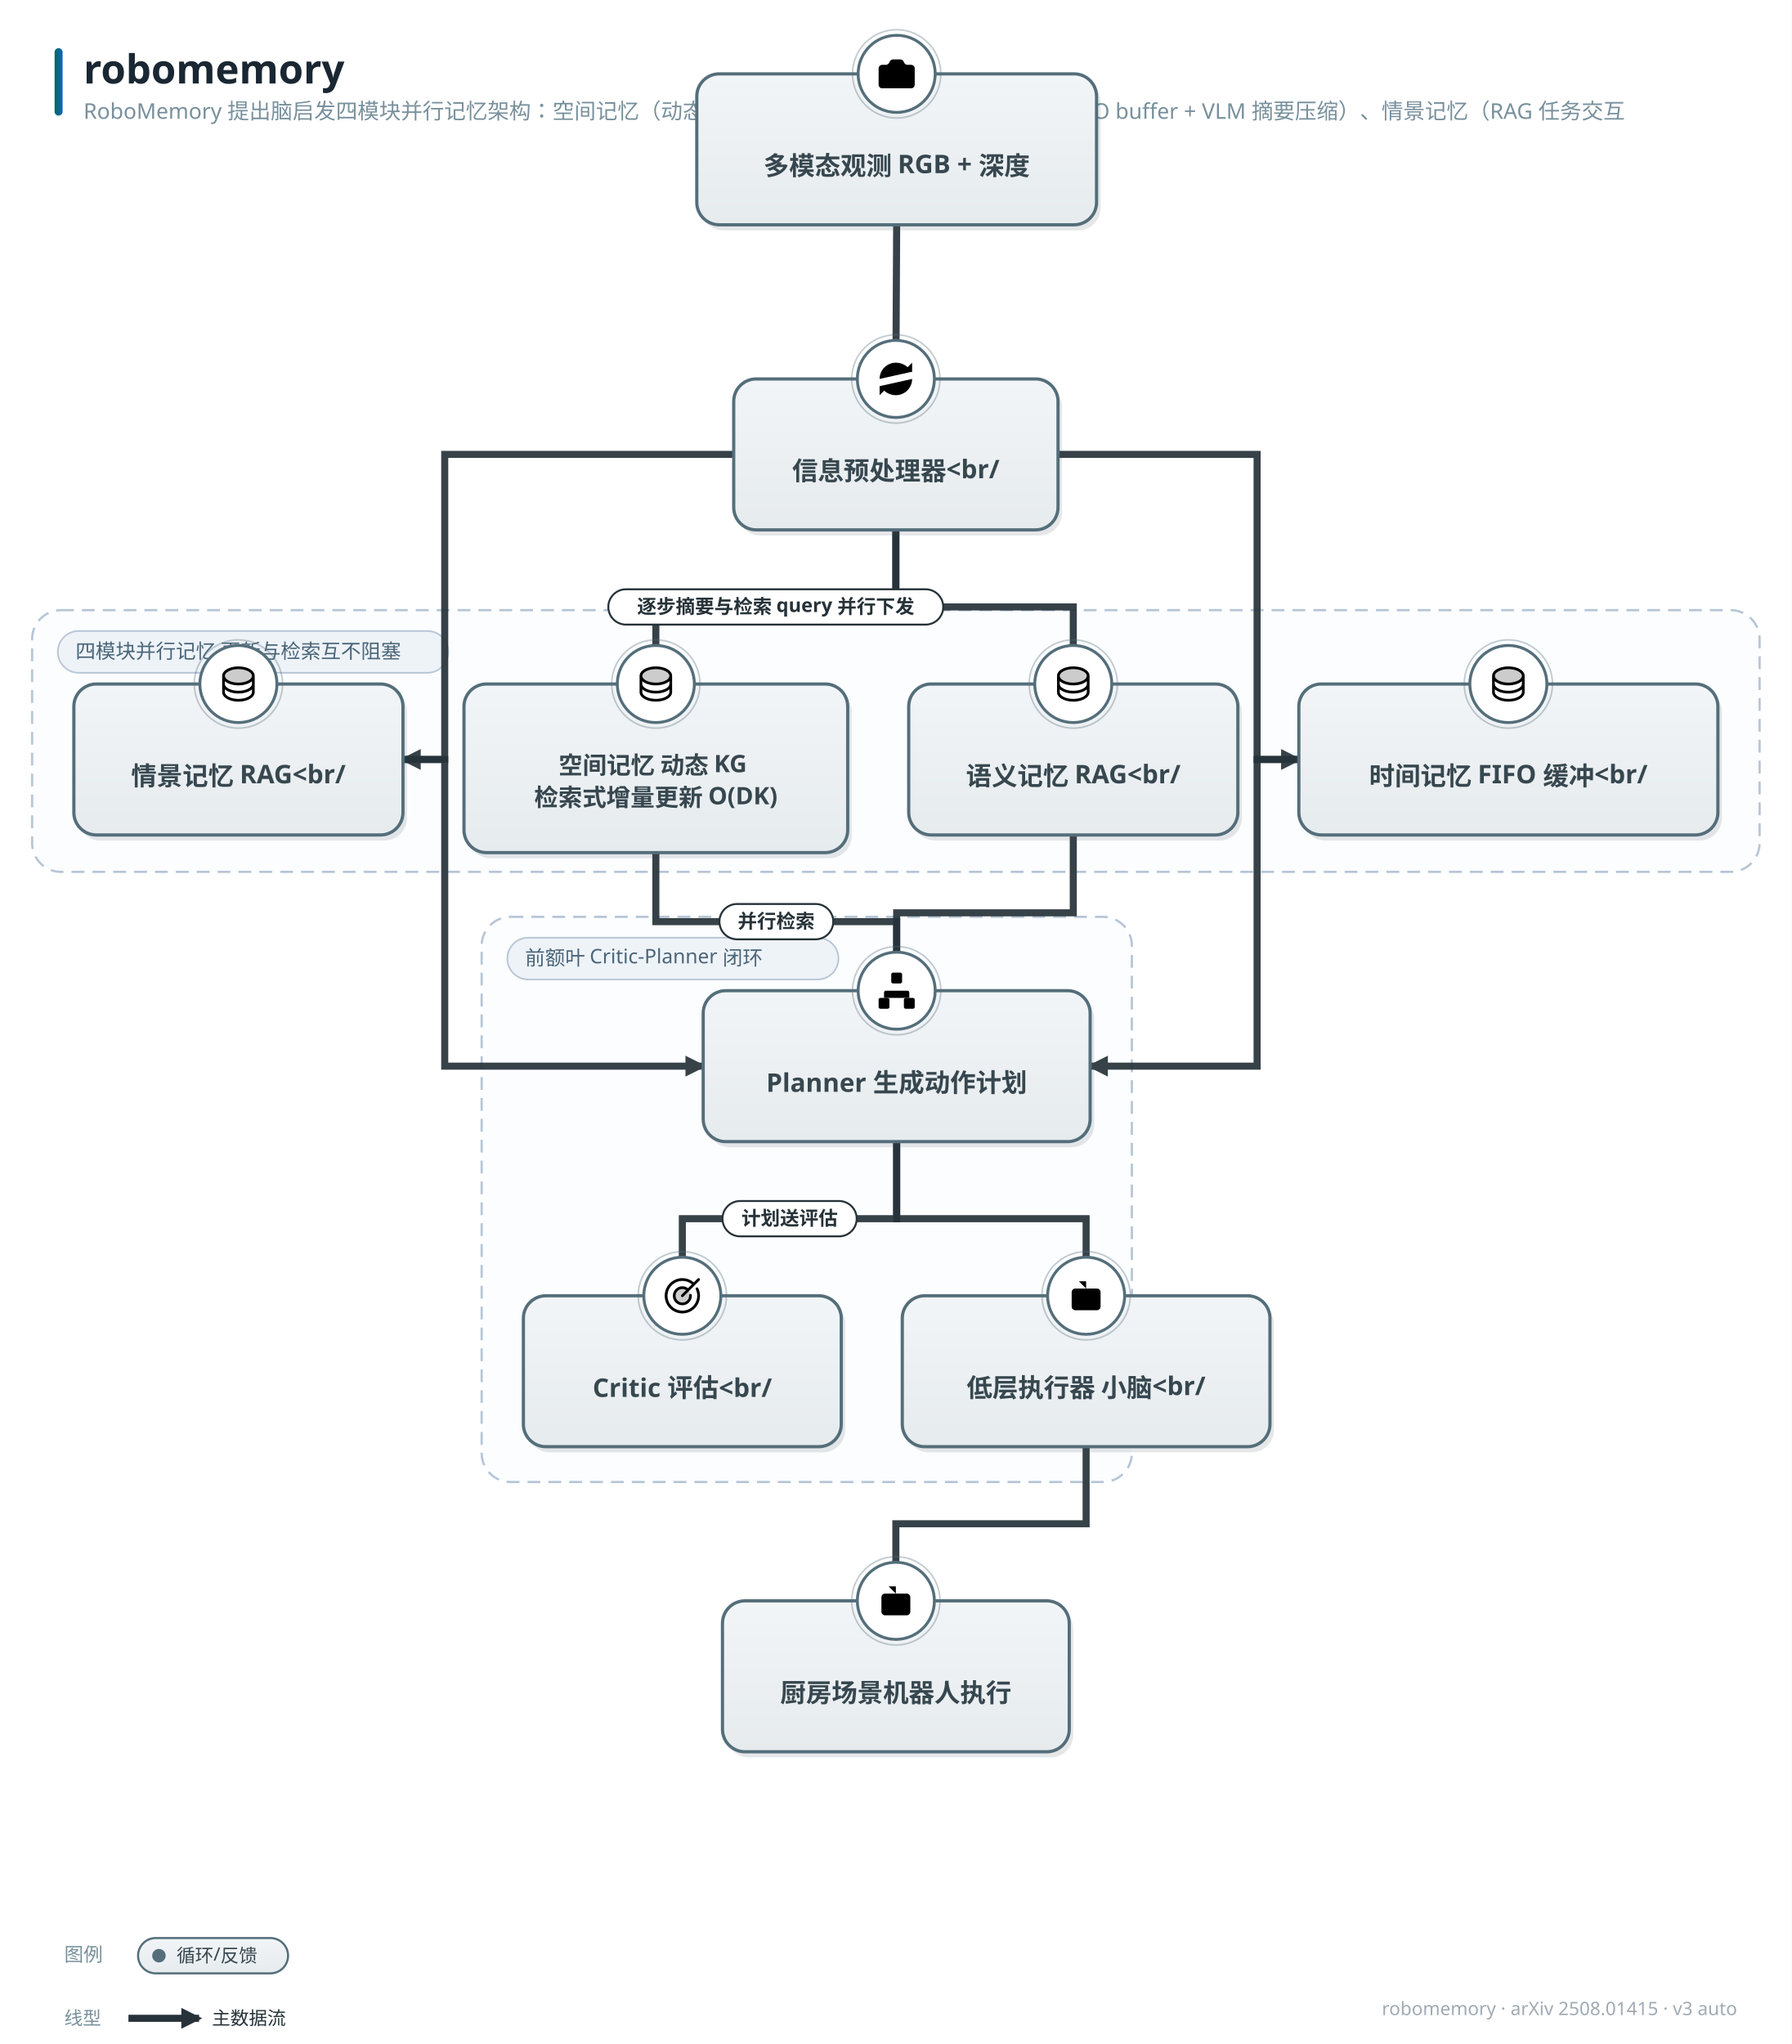
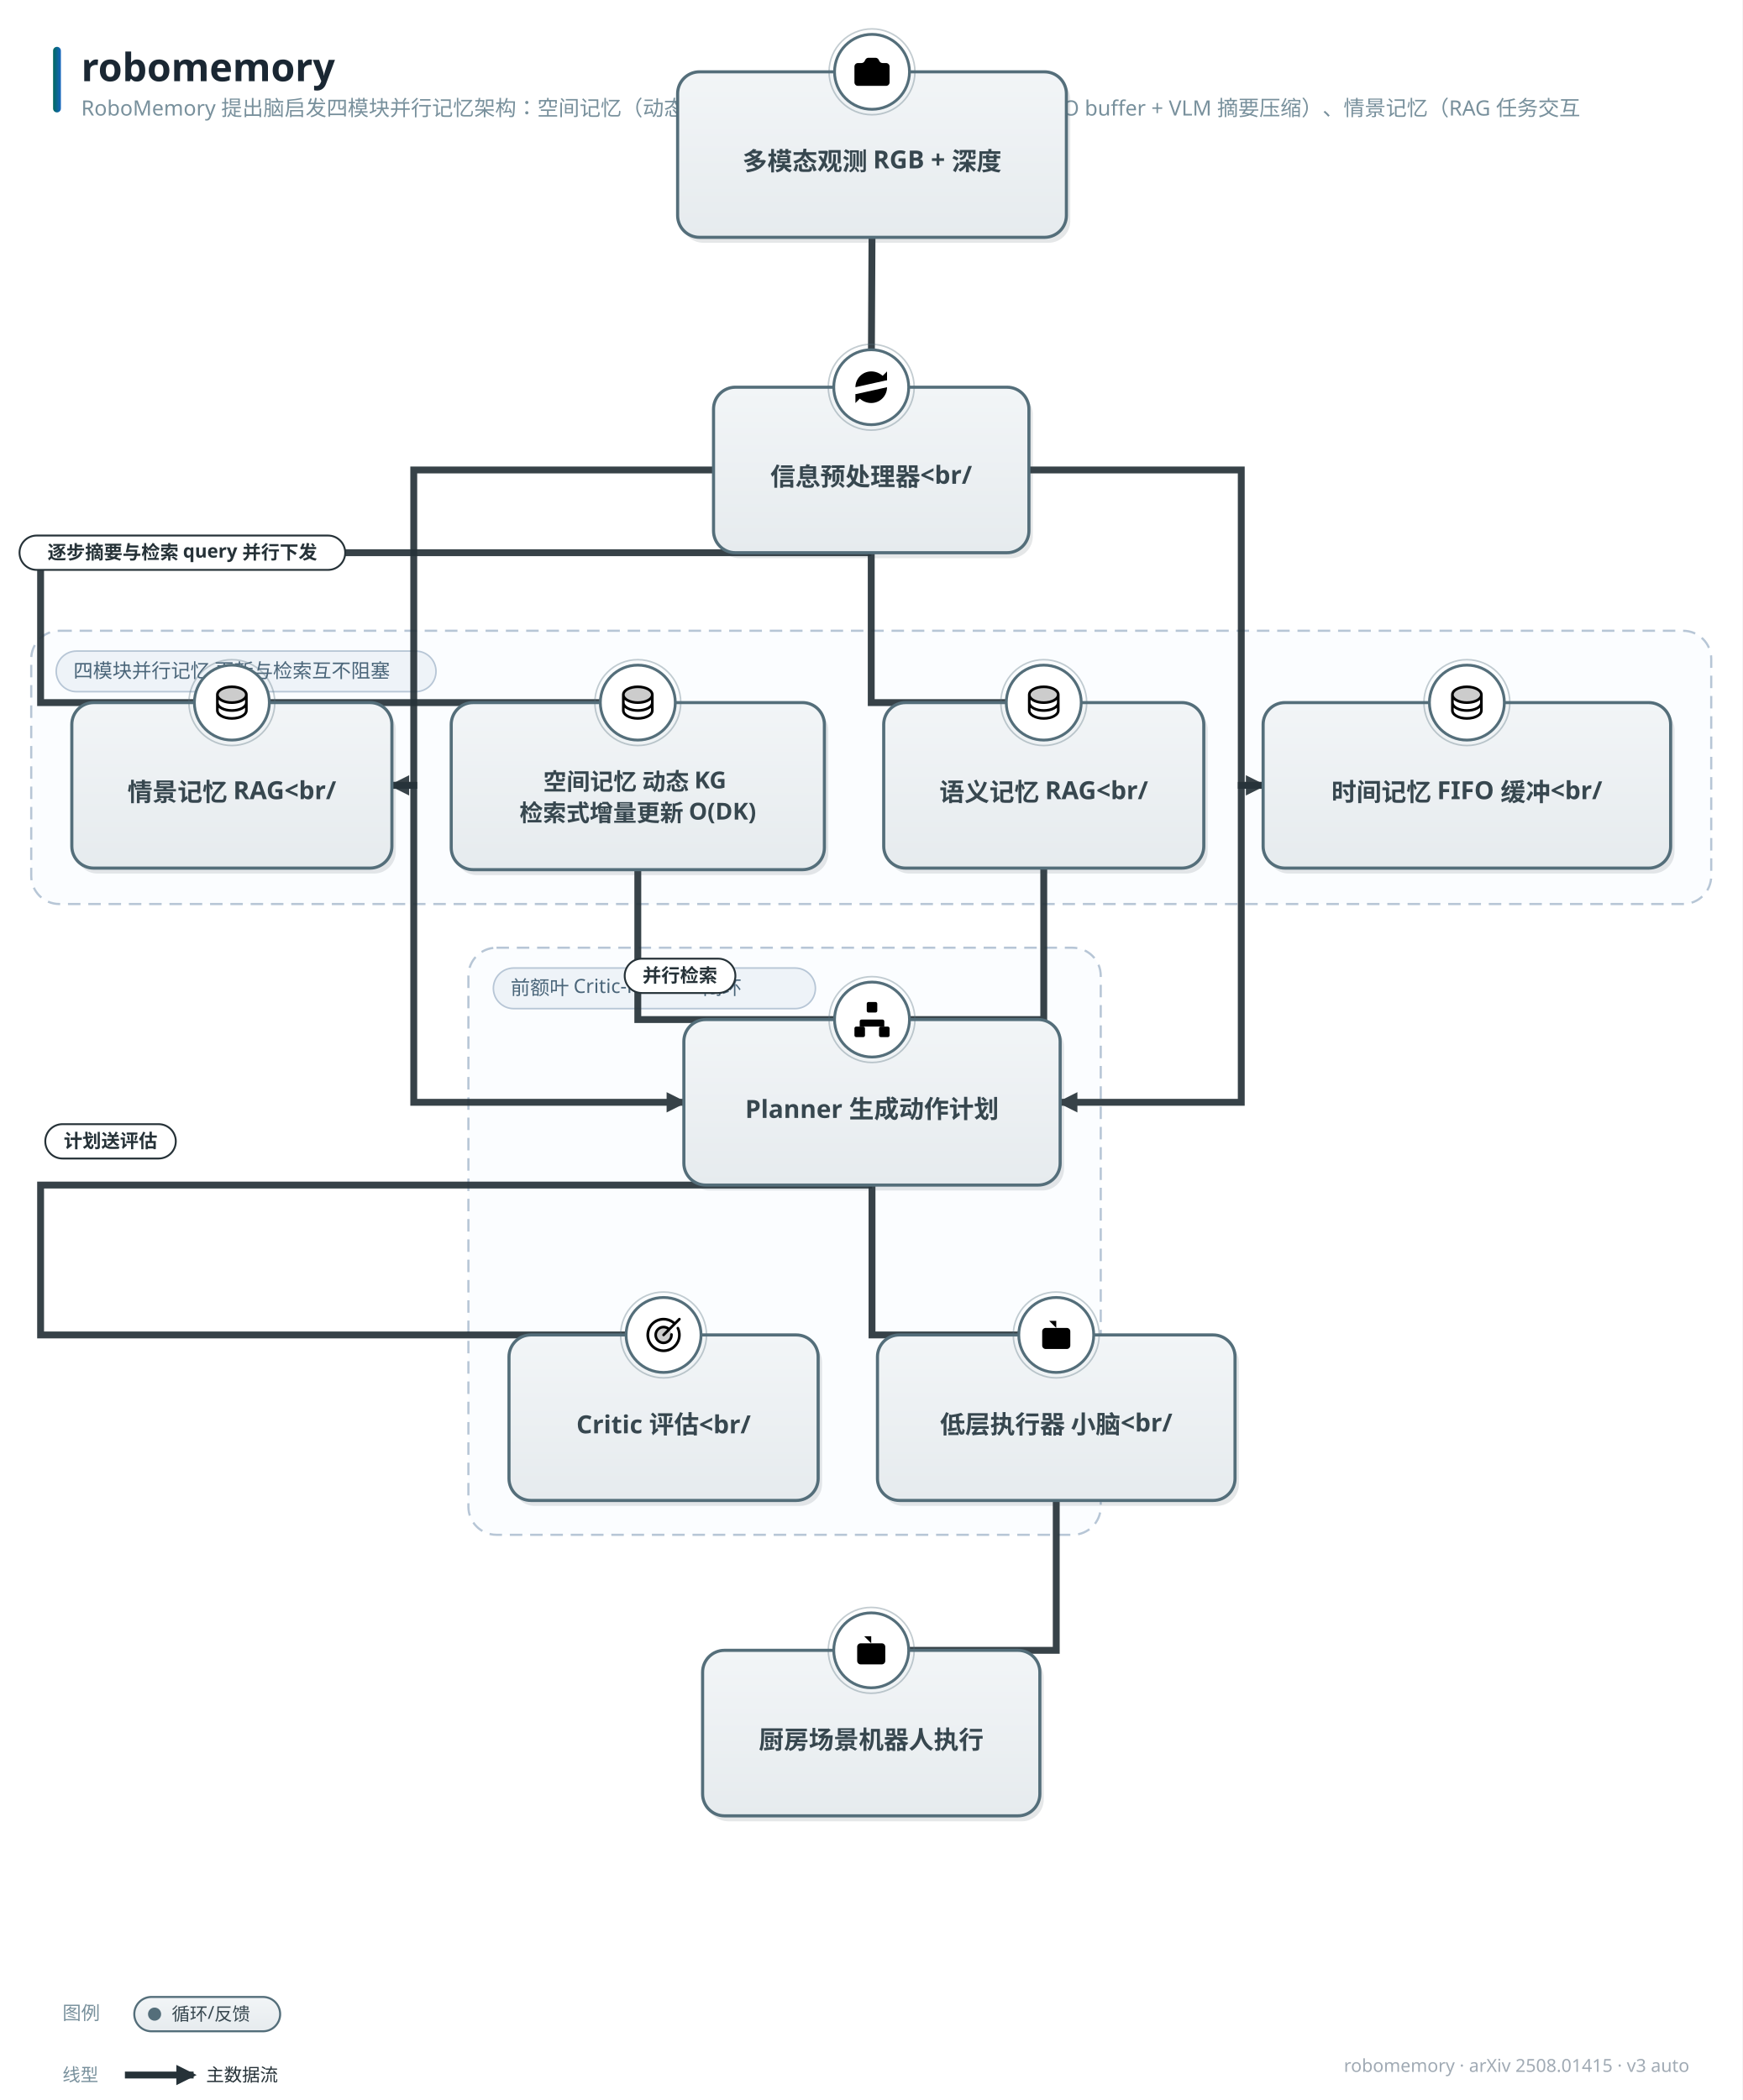
- <svg xmlns="http://www.w3.org/2000/svg" width="1116" height="1273" viewBox="0 0 1116 1273" font-family="'PingFang SC','Hiragino Sans GB','Microsoft YaHei','Segoe UI',sans-serif">
+ <svg xmlns="http://www.w3.org/2000/svg" width="1116" height="1345" viewBox="0 0 1116 1345" font-family="'PingFang SC','Hiragino Sans GB','Microsoft YaHei','Segoe UI',sans-serif">
  <style>text{font-family:'PingFang SC','Hiragino Sans GB','Microsoft YaHei','Segoe UI',sans-serif;} .lbl{font-weight:700;}</style>
  <defs>
    <linearGradient id="g-data" x1="0" y1="0" x2="0" y2="1">
      <stop offset="0" stop-color="#f1f9f1" />
      <stop offset="1" stop-color="#e2f0e2" />
    </linearGradient>
    <linearGradient id="g-frozen" x1="0" y1="0" x2="0" y2="1">
      <stop offset="0" stop-color="#f0f7fe" />
      <stop offset="1" stop-color="#dcecfb" />
    </linearGradient>
    <linearGradient id="g-train" x1="0" y1="0" x2="0" y2="1">
      <stop offset="0" stop-color="#fff6e8" />
      <stop offset="1" stop-color="#ffedd4" />
    </linearGradient>
    <linearGradient id="g-loss" x1="0" y1="0" x2="0" y2="1">
      <stop offset="0" stop-color="#fdf0f1" />
      <stop offset="1" stop-color="#f9e0e2" />
    </linearGradient>
    <linearGradient id="g-act" x1="0" y1="0" x2="0" y2="1">
      <stop offset="0" stop-color="#f8f1fb" />
      <stop offset="1" stop-color="#f0e4f7" />
    </linearGradient>
    <linearGradient id="g-loop" x1="0" y1="0" x2="0" y2="1">
      <stop offset="0" stop-color="#f2f5f7" />
      <stop offset="1" stop-color="#e6ebee" />
    </linearGradient>
    <linearGradient id="g-env" x1="0" y1="0" x2="0" y2="1">
      <stop offset="0" stop-color="#eef8f6" />
      <stop offset="1" stop-color="#dcf0ec" />
    </linearGradient>
    <linearGradient id="g-mem" x1="0" y1="0" x2="0" y2="1">
      <stop offset="0" stop-color="#fffef0" />
      <stop offset="1" stop-color="#fdf6d8" />
    </linearGradient>
    <linearGradient id="g-reward" x1="0" y1="0" x2="0" y2="1">
      <stop offset="0" stop-color="#fdf2f7" />
      <stop offset="1" stop-color="#f9e2ed" />
    </linearGradient>
    <linearGradient id="g-key" x1="0" y1="0" x2="0" y2="1">
      <stop offset="0" stop-color="#fffaf0" />
      <stop offset="1" stop-color="#fff1d6" />
    </linearGradient>
    <linearGradient id="g-title" x1="0" y1="0" x2="1" y2="0">
      <stop offset="0" stop-color="#00695c" />
      <stop offset="1" stop-color="#1565c0" />
    </linearGradient>
    <marker id="arr-main" viewBox="0 0 10 10" refX="8.5" refY="5" markerWidth="13" markerHeight="13" markerUnits="userSpaceOnUse" orient="auto-start-reverse">
      <path d="M0 0 L10 5 L0 10 z" fill="#546e7a" />
    </marker>
    <marker id="arr-thick" viewBox="0 0 10 10" refX="8.5" refY="5" markerWidth="13" markerHeight="13" markerUnits="userSpaceOnUse" orient="auto-start-reverse">
      <path d="M0 0 L10 5 L0 10 z" fill="#263238" />
    </marker>
    <marker id="arr-thin" viewBox="0 0 10 10" refX="8.5" refY="5" markerWidth="13" markerHeight="13" markerUnits="userSpaceOnUse" orient="auto-start-reverse">
      <path d="M0 0 L10 5 L0 10 z" fill="#9fb0bb" />
    </marker>
    <marker id="arr-fb" viewBox="0 0 10 10" refX="8.5" refY="5" markerWidth="13" markerHeight="13" markerUnits="userSpaceOnUse" orient="auto-start-reverse">
      <path d="M0 0 L10 5 L0 10 z" fill="#1565c0" />
    </marker>
    <marker id="arr-loss" viewBox="0 0 10 10" refX="8.5" refY="5" markerWidth="13" markerHeight="13" markerUnits="userSpaceOnUse" orient="auto-start-reverse">
      <path d="M0 0 L10 5 L0 10 z" fill="#c62828" />
    </marker>
  </defs>
-   <rect width="1116" height="1273" fill="#ffffff" />
+   <rect width="1116" height="1345" fill="#ffffff" />
  <rect x="34" y="30" width="5" height="42" rx="2.5" fill="url(#g-title)" />
  <text x="52" y="52" font-size="25" font-weight="800" fill="#1a2733">robomemory</text>
  <text x="52" y="74" font-size="13.5" fill="#78909c">RoboMemory 提出脑启发四模块并行记忆架构：空间记忆（动态 KG，检索式增量更新）、时间记忆（FIFO buffer + VLM 摘要压缩）、情景记忆（RAG 任务交互</text>
-   <text x="1082" y="1255" font-size="11.5" fill="#a0aab4" text-anchor="end">robomemory · arXiv 2508.01415 · v3 auto</text>
-   <rect x="20" y="380" width="1076" height="163" rx="18" fill="#fbfdff" stroke="#b7c6d6" stroke-width="1.4" stroke-dasharray="8 5" />
-   <rect x="36" y="393" width="243.25" height="26" rx="13" fill="#eef3f8" stroke="#b7c6d6" />
-   <text x="47" y="410" font-size="12.5" fill="#4a6579">四模块并行记忆 更新与检索互不阻塞</text>
-   <rect x="300" y="571" width="405" height="352" rx="18" fill="#fbfdff" stroke="#b7c6d6" stroke-width="1.4" stroke-dasharray="8 5" />
-   <rect x="316" y="584" width="206.25" height="26" rx="13" fill="#eef3f8" stroke="#b7c6d6" />
-   <text x="327" y="601" font-size="12.5" fill="#4a6579">前额叶 Critic-Planner 闭环</text>
-   <path d="M 558.5 140.0 L 558.0 236.0" fill="none" stroke="#263238" stroke-width="4.4" marker-end="url(#arr-thick)" opacity="0.92" />
-   <path d="M 558.0 330.0 L 558.0 378.0 L 408.5 378.0 L 408.5 426.0" fill="none" stroke="#263238" stroke-width="4.4" marker-end="url(#arr-thick)" opacity="0.92" />
-   <path d="M 659.0 283.0 L 783.0 283.0 L 783.0 473.0 L 809.0 473.0" fill="none" stroke="#263238" stroke-width="4.4" marker-end="url(#arr-thick)" opacity="0.92" />
-   <path d="M 457.0 283.0 L 277.0 283.0 L 277.0 473.0 L 251.0 473.0" fill="none" stroke="#263238" stroke-width="4.4" marker-end="url(#arr-thick)" opacity="0.92" />
-   <path d="M 558.0 330.0 L 558.0 378.0 L 668.5 378.0 L 668.5 426.0" fill="none" stroke="#263238" stroke-width="4.4" marker-end="url(#arr-thick)" opacity="0.92" />
-   <path d="M 408.5 531.0 L 408.5 574.0 L 558.5 574.0 L 558.5 617.0" fill="none" stroke="#263238" stroke-width="4.4" marker-end="url(#arr-thick)" opacity="0.92" />
-   <path d="M 809.0 473.0 L 783.0 473.0 L 783.0 664.0 L 679.0 664.0" fill="none" stroke="#263238" stroke-width="4.4" marker-end="url(#arr-thick)" opacity="0.92" />
-   <path d="M 251.0 473.0 L 277.0 473.0 L 277.0 664.0 L 438.0 664.0" fill="none" stroke="#263238" stroke-width="4.4" marker-end="url(#arr-thick)" opacity="0.92" />
-   <path d="M 668.5 520.0 L 668.5 568.5 L 558.5 568.5 L 558.5 617.0" fill="none" stroke="#263238" stroke-width="4.4" marker-end="url(#arr-thick)" opacity="0.92" />
-   <path d="M 558.5 711.0 L 558.5 759.0 L 425.0 759.0 L 425.0 807.0" fill="none" stroke="#263238" stroke-width="4.4" marker-end="url(#arr-thick)" opacity="0.92" />
-   <path d="M 558.5 711.0 L 558.5 759.0 L 676.5 759.0 L 676.5 807.0" fill="none" stroke="#263238" stroke-width="4.4" marker-end="url(#arr-thick)" opacity="0.92" />
-   <path d="M 676.5 901.0 L 676.5 949.0 L 558.0 949.0 L 558.0 997.0" fill="none" stroke="#263238" stroke-width="4.4" marker-end="url(#arr-thick)" opacity="0.92" />
-   <rect x="436.5" y="49.5" width="249" height="94" rx="14" fill="#37474f" opacity="0.13" />
-   <rect x="434" y="46" width="249" height="94" rx="14" fill="url(#g-loop)" stroke="#546e7a" stroke-width="2.0" />
+   <text x="1082" y="1327" font-size="11.5" fill="#a0aab4" text-anchor="end">robomemory · arXiv 2508.01415 · v3 auto</text>
+   <rect x="20" y="404" width="1076" height="175" rx="18" fill="#fbfdff" stroke="#b7c6d6" stroke-width="1.4" stroke-dasharray="8 5" />
+   <rect x="36" y="417" width="243.25" height="26" rx="13" fill="#eef3f8" stroke="#b7c6d6" />
+   <text x="47" y="434" font-size="12.5" fill="#4a6579">四模块并行记忆 更新与检索互不阻塞</text>
+   <rect x="300" y="607" width="405" height="376" rx="18" fill="#fbfdff" stroke="#b7c6d6" stroke-width="1.4" stroke-dasharray="8 5" />
+   <rect x="316" y="620" width="206.25" height="26" rx="13" fill="#eef3f8" stroke="#b7c6d6" />
+   <text x="327" y="637" font-size="12.5" fill="#4a6579">前额叶 Critic-Planner 闭环</text>
+   <path d="M 558.5 152.0 L 558.0 248.0" fill="none" stroke="#263238" stroke-width="4.4" marker-end="url(#arr-thick)" opacity="0.92" />
+   <path d="M 558.0 354.0 L 26.0 354.0 L 26.0 450.0 L 408.5 450.0" fill="none" stroke="#263238" stroke-width="4.4" marker-end="url(#arr-thick)" opacity="0.92" />
+   <path d="M 659.0 301.0 L 795.0 301.0 L 795.0 503.0 L 809.0 503.0" fill="none" stroke="#263238" stroke-width="4.4" marker-end="url(#arr-thick)" opacity="0.92" />
+   <path d="M 457.0 301.0 L 265.0 301.0 L 265.0 503.0 L 251.0 503.0" fill="none" stroke="#263238" stroke-width="4.4" marker-end="url(#arr-thick)" opacity="0.92" />
+   <path d="M 558.0 354.0 L 558.0 450.0 L 668.5 450.0" fill="none" stroke="#263238" stroke-width="4.4" marker-end="url(#arr-thick)" opacity="0.92" />
+   <path d="M 408.5 557.0 L 408.5 653.0 L 558.5 653.0" fill="none" stroke="#263238" stroke-width="4.4" marker-end="url(#arr-thick)" opacity="0.92" />
+   <path d="M 809.0 503.0 L 795.0 503.0 L 795.0 706.0 L 679.0 706.0" fill="none" stroke="#263238" stroke-width="4.4" marker-end="url(#arr-thick)" opacity="0.92" />
+   <path d="M 251.0 503.0 L 265.0 503.0 L 265.0 706.0 L 438.0 706.0" fill="none" stroke="#263238" stroke-width="4.4" marker-end="url(#arr-thick)" opacity="0.92" />
+   <path d="M 668.5 556.0 L 668.5 653.0 L 558.5 653.0" fill="none" stroke="#263238" stroke-width="4.4" marker-end="url(#arr-thick)" opacity="0.92" />
+   <path d="M 558.5 759.0 L 26.0 759.0 L 26.0 855.0 L 425.0 855.0" fill="none" stroke="#263238" stroke-width="4.4" marker-end="url(#arr-thick)" opacity="0.92" />
+   <path d="M 558.5 759.0 L 558.5 855.0 L 676.5 855.0" fill="none" stroke="#263238" stroke-width="4.4" marker-end="url(#arr-thick)" opacity="0.92" />
+   <path d="M 676.5 961.0 L 676.5 1057.0 L 558.0 1057.0" fill="none" stroke="#263238" stroke-width="4.4" marker-end="url(#arr-thick)" opacity="0.92" />
+   <rect x="436.5" y="49.5" width="249" height="106" rx="14" fill="#37474f" opacity="0.13" />
+   <rect x="434" y="46" width="249" height="106" rx="14" fill="url(#g-loop)" stroke="#546e7a" stroke-width="2.0" />
  <circle cx="558.5" cy="46" r="24" fill="#ffffff" stroke="#546e7a" stroke-width="1.8" />
  <circle cx="558.5" cy="46" r="27.5" fill="none" stroke="#546e7a" stroke-width="1" opacity="0.35" />
  <g transform="translate(545.0,32.5) scale(1.125)">
    <path d="M13.997 4a2 2 0 0 1 1.76 1.05l.486.9A2 2 0 0 0 18.003 7H20a2 2 0 0 1 2 2v9a2 2 0 0 1-2 2H4a2 2 0 0 1-2-2V9a2 2 0 0 1 2-2h1.997a2 2 0 0 0 1.759-1.048l.489-.904A2 2 0 0 1 10.004 4z" />
    <circle cx="12" cy="13" r="3" />
  </g>
  <text x="558.5" y="109" font-size="16" class="lbl" fill="#37474f" text-anchor="middle">多模态观测 RGB + 深度</text>
-   <rect x="459.5" y="239.5" width="202" height="94" rx="14" fill="#37474f" opacity="0.13" />
-   <rect x="457" y="236" width="202" height="94" rx="14" fill="url(#g-loop)" stroke="#546e7a" stroke-width="2.0" />
-   <circle cx="558.0" cy="236" r="24" fill="#ffffff" stroke="#546e7a" stroke-width="1.8" />
-   <circle cx="558.0" cy="236" r="27.5" fill="none" stroke="#546e7a" stroke-width="1" opacity="0.35" />
-   <g transform="translate(544.5,222.5) scale(1.125)">
+   <rect x="459.5" y="251.5" width="202" height="106" rx="14" fill="#37474f" opacity="0.13" />
+   <rect x="457" y="248" width="202" height="106" rx="14" fill="url(#g-loop)" stroke="#546e7a" stroke-width="2.0" />
+   <circle cx="558.0" cy="248" r="24" fill="#ffffff" stroke="#546e7a" stroke-width="1.8" />
+   <circle cx="558.0" cy="248" r="27.5" fill="none" stroke="#546e7a" stroke-width="1" opacity="0.35" />
+   <g transform="translate(544.5,234.5) scale(1.125)">
    <path d="M3 12a9 9 0 0 1 9-9 9.75 9.75 0 0 1 6.74 2.74L21 8" />
    <path d="M21 3v5h-5" />
    <path d="M21 12a9 9 0 0 1-9 9 9.75 9.75 0 0 1-6.74-2.74L3 16" />
    <path d="M8 16H3v5" />
  </g>
-   <text x="558.0" y="299" font-size="16" class="lbl" fill="#37474f" text-anchor="middle">信息预处理器&lt;br/</text>
-   <rect x="291.5" y="429.5" width="239" height="105" rx="14" fill="#37474f" opacity="0.13" />
-   <rect x="289" y="426" width="239" height="105" rx="14" fill="url(#g-loop)" stroke="#546e7a" stroke-width="2.0" />
-   <circle cx="408.5" cy="426" r="24" fill="#ffffff" stroke="#546e7a" stroke-width="1.8" />
-   <circle cx="408.5" cy="426" r="27.5" fill="none" stroke="#546e7a" stroke-width="1" opacity="0.35" />
-   <g transform="translate(395.0,412.5) scale(0.1055)">
-     <path d="M216,80c0,26.51-39.4,48-88,48S40,106.51,40,80s39.4-48,88-48S216,53.49,216,80Z" opacity="0.2" />
-     <path d="M128,24C74.17,24,32,48.6,32,80v96c0,31.4,42.17,56,96,56s96-24.6,96-56V80C224,48.6,181.83,24,128,24Zm80,104c0,9.62-7.88,19.43-21.61,26.92C170.93,163.35,150.19,168,128,168s-42.93-4.65-58.39-13.08C55.88,147.43,48,137.62,48,128V111.36c17.06,15,46.23,24.64,80,24.64s62.94-9.68,80-24.64ZM69.61,53.08C85.07,44.65,105.81,40,128,40s42.93,4.65,58.39,13.08C200.12,60.57,208,70.38,208,80s-7.88,19.43-21.61,26.92C170.93,115.35,150.19,120,128,120s-42.93-4.65-58.39-13.08C55.88,99.43,48,89.62,48,80S55.88,60.57,69.61,53.08ZM186.39,202.92C170.93,211.35,150.19,216,128,216s-42.93-4.65-58.39-13.08C55.88,195.43,48,185.62,48,176V159.36c17.06,15,46.23,24.64,80,24.64s62.94-9.68,80-24.64V176C208,185.62,200.12,195.43,186.39,202.92Z" />
-   </g>
-   <text x="408.5" y="482" font-size="15" class="lbl" fill="#37474f" text-anchor="middle">
+   <text x="558.0" y="311" font-size="16" class="lbl" fill="#37474f" text-anchor="middle">信息预处理器&lt;br/</text>
+   <rect x="291.5" y="453.5" width="239" height="107" rx="14" fill="#37474f" opacity="0.13" />
+   <rect x="289" y="450" width="239" height="107" rx="14" fill="url(#g-loop)" stroke="#546e7a" stroke-width="2.0" />
+   <circle cx="408.5" cy="450" r="24" fill="#ffffff" stroke="#546e7a" stroke-width="1.8" />
+   <circle cx="408.5" cy="450" r="27.5" fill="none" stroke="#546e7a" stroke-width="1" opacity="0.35" />
+   <g transform="translate(395.0,436.5) scale(0.1055)">
+     <path d="M216,80c0,26.51-39.4,48-88,48S40,106.51,40,80s39.4-48,88-48S216,53.49,216,80Z" opacity="0.2" />
+     <path d="M128,24C74.17,24,32,48.6,32,80v96c0,31.4,42.17,56,96,56s96-24.6,96-56V80C224,48.6,181.83,24,128,24Zm80,104c0,9.62-7.88,19.43-21.61,26.92C170.93,163.35,150.19,168,128,168s-42.93-4.65-58.39-13.08C55.88,147.43,48,137.62,48,128V111.36c17.06,15,46.23,24.64,80,24.64s62.94-9.68,80-24.64ZM69.61,53.08C85.07,44.65,105.81,40,128,40s42.93,4.65,58.39,13.08C200.12,60.57,208,70.38,208,80s-7.88,19.43-21.61,26.92C170.93,115.35,150.19,120,128,120s-42.93-4.65-58.39-13.08C55.88,99.43,48,89.62,48,80S55.88,60.57,69.61,53.08ZM186.39,202.92C170.93,211.35,150.19,216,128,216s-42.93-4.65-58.39-13.08C55.88,195.43,48,185.62,48,176V159.36c17.06,15,46.23,24.64,80,24.64s62.94-9.68,80-24.64V176C208,185.62,200.12,195.43,186.39,202.92Z" />
+   </g>
+   <text x="408.5" y="506" font-size="15" class="lbl" fill="#37474f" text-anchor="middle">
    <tspan x="408.5" dy="0">空间记忆 动态 KG</tspan>
    <tspan x="408.5" dy="20">检索式增量更新 O(DK)</tspan>
  </text>
-   <rect x="811.5" y="429.5" width="261" height="94" rx="14" fill="#37474f" opacity="0.13" />
-   <rect x="809" y="426" width="261" height="94" rx="14" fill="url(#g-loop)" stroke="#546e7a" stroke-width="2.0" />
-   <circle cx="939.5" cy="426" r="24" fill="#ffffff" stroke="#546e7a" stroke-width="1.8" />
-   <circle cx="939.5" cy="426" r="27.5" fill="none" stroke="#546e7a" stroke-width="1" opacity="0.35" />
-   <g transform="translate(926.0,412.5) scale(0.1055)">
-     <path d="M216,80c0,26.51-39.4,48-88,48S40,106.51,40,80s39.4-48,88-48S216,53.49,216,80Z" opacity="0.2" />
-     <path d="M128,24C74.17,24,32,48.6,32,80v96c0,31.4,42.17,56,96,56s96-24.6,96-56V80C224,48.6,181.83,24,128,24Zm80,104c0,9.62-7.88,19.43-21.61,26.92C170.93,163.35,150.19,168,128,168s-42.93-4.65-58.39-13.08C55.88,147.43,48,137.62,48,128V111.36c17.06,15,46.23,24.64,80,24.64s62.94-9.68,80-24.64ZM69.61,53.08C85.07,44.65,105.81,40,128,40s42.93,4.65,58.39,13.08C200.12,60.57,208,70.38,208,80s-7.88,19.43-21.61,26.92C170.93,115.35,150.19,120,128,120s-42.93-4.65-58.39-13.08C55.88,99.43,48,89.62,48,80S55.88,60.57,69.61,53.08ZM186.39,202.92C170.93,211.35,150.19,216,128,216s-42.93-4.65-58.39-13.08C55.88,195.43,48,185.62,48,176V159.36c17.06,15,46.23,24.64,80,24.64s62.94-9.68,80-24.64V176C208,185.62,200.12,195.43,186.39,202.92Z" />
-   </g>
-   <text x="939.5" y="489" font-size="16" class="lbl" fill="#37474f" text-anchor="middle">时间记忆 FIFO 缓冲&lt;br/</text>
-   <rect x="48.5" y="429.5" width="205" height="94" rx="14" fill="#37474f" opacity="0.13" />
-   <rect x="46" y="426" width="205" height="94" rx="14" fill="url(#g-loop)" stroke="#546e7a" stroke-width="2.0" />
-   <circle cx="148.5" cy="426" r="24" fill="#ffffff" stroke="#546e7a" stroke-width="1.8" />
-   <circle cx="148.5" cy="426" r="27.5" fill="none" stroke="#546e7a" stroke-width="1" opacity="0.35" />
-   <g transform="translate(135.0,412.5) scale(0.1055)">
-     <path d="M216,80c0,26.51-39.4,48-88,48S40,106.51,40,80s39.4-48,88-48S216,53.49,216,80Z" opacity="0.2" />
-     <path d="M128,24C74.17,24,32,48.6,32,80v96c0,31.4,42.17,56,96,56s96-24.6,96-56V80C224,48.6,181.83,24,128,24Zm80,104c0,9.62-7.88,19.43-21.61,26.92C170.93,163.35,150.19,168,128,168s-42.93-4.65-58.39-13.08C55.88,147.43,48,137.62,48,128V111.36c17.06,15,46.23,24.64,80,24.64s62.94-9.68,80-24.64ZM69.61,53.08C85.07,44.65,105.81,40,128,40s42.93,4.65,58.39,13.08C200.12,60.57,208,70.38,208,80s-7.88,19.43-21.61,26.92C170.93,115.35,150.19,120,128,120s-42.93-4.65-58.39-13.08C55.88,99.43,48,89.62,48,80S55.88,60.57,69.61,53.08ZM186.39,202.92C170.93,211.35,150.19,216,128,216s-42.93-4.65-58.39-13.08C55.88,195.43,48,185.62,48,176V159.36c17.06,15,46.23,24.64,80,24.64s62.94-9.68,80-24.64V176C208,185.62,200.12,195.43,186.39,202.92Z" />
-   </g>
-   <text x="148.5" y="489" font-size="16" class="lbl" fill="#37474f" text-anchor="middle">情景记忆 RAG&lt;br/</text>
-   <rect x="568.5" y="429.5" width="205" height="94" rx="14" fill="#37474f" opacity="0.13" />
-   <rect x="566" y="426" width="205" height="94" rx="14" fill="url(#g-loop)" stroke="#546e7a" stroke-width="2.0" />
-   <circle cx="668.5" cy="426" r="24" fill="#ffffff" stroke="#546e7a" stroke-width="1.8" />
-   <circle cx="668.5" cy="426" r="27.5" fill="none" stroke="#546e7a" stroke-width="1" opacity="0.35" />
-   <g transform="translate(655.0,412.5) scale(0.1055)">
-     <path d="M216,80c0,26.51-39.4,48-88,48S40,106.51,40,80s39.4-48,88-48S216,53.49,216,80Z" opacity="0.2" />
-     <path d="M128,24C74.17,24,32,48.6,32,80v96c0,31.4,42.17,56,96,56s96-24.6,96-56V80C224,48.6,181.83,24,128,24Zm80,104c0,9.62-7.88,19.43-21.61,26.92C170.93,163.35,150.19,168,128,168s-42.93-4.65-58.39-13.08C55.88,147.43,48,137.62,48,128V111.36c17.06,15,46.23,24.64,80,24.64s62.94-9.68,80-24.64ZM69.61,53.08C85.07,44.65,105.81,40,128,40s42.93,4.65,58.39,13.08C200.12,60.57,208,70.38,208,80s-7.88,19.43-21.61,26.92C170.93,115.35,150.19,120,128,120s-42.93-4.65-58.39-13.08C55.88,99.43,48,89.62,48,80S55.88,60.57,69.61,53.08ZM186.39,202.92C170.93,211.35,150.19,216,128,216s-42.93-4.65-58.39-13.08C55.88,195.43,48,185.62,48,176V159.36c17.06,15,46.23,24.64,80,24.64s62.94-9.68,80-24.64V176C208,185.62,200.12,195.43,186.39,202.92Z" />
-   </g>
-   <text x="668.5" y="489" font-size="16" class="lbl" fill="#37474f" text-anchor="middle">语义记忆 RAG&lt;br/</text>
-   <rect x="440.5" y="620.5" width="241" height="94" rx="14" fill="#37474f" opacity="0.13" />
-   <rect x="438" y="617" width="241" height="94" rx="14" fill="url(#g-loop)" stroke="#546e7a" stroke-width="2.0" />
-   <circle cx="558.5" cy="617" r="24" fill="#ffffff" stroke="#546e7a" stroke-width="1.8" />
-   <circle cx="558.5" cy="617" r="27.5" fill="none" stroke="#546e7a" stroke-width="1" opacity="0.35" />
-   <g transform="translate(545.0,603.5) scale(1.125)">
+   <rect x="811.5" y="453.5" width="261" height="106" rx="14" fill="#37474f" opacity="0.13" />
+   <rect x="809" y="450" width="261" height="106" rx="14" fill="url(#g-loop)" stroke="#546e7a" stroke-width="2.0" />
+   <circle cx="939.5" cy="450" r="24" fill="#ffffff" stroke="#546e7a" stroke-width="1.8" />
+   <circle cx="939.5" cy="450" r="27.5" fill="none" stroke="#546e7a" stroke-width="1" opacity="0.35" />
+   <g transform="translate(926.0,436.5) scale(0.1055)">
+     <path d="M216,80c0,26.51-39.4,48-88,48S40,106.51,40,80s39.4-48,88-48S216,53.49,216,80Z" opacity="0.2" />
+     <path d="M128,24C74.17,24,32,48.6,32,80v96c0,31.4,42.17,56,96,56s96-24.6,96-56V80C224,48.6,181.83,24,128,24Zm80,104c0,9.62-7.88,19.43-21.61,26.92C170.93,163.35,150.19,168,128,168s-42.93-4.65-58.39-13.08C55.88,147.43,48,137.62,48,128V111.36c17.06,15,46.23,24.64,80,24.64s62.94-9.68,80-24.64ZM69.61,53.08C85.07,44.65,105.81,40,128,40s42.93,4.65,58.39,13.08C200.12,60.57,208,70.38,208,80s-7.88,19.43-21.61,26.92C170.93,115.35,150.19,120,128,120s-42.93-4.65-58.39-13.08C55.88,99.43,48,89.62,48,80S55.88,60.57,69.61,53.08ZM186.39,202.92C170.93,211.35,150.19,216,128,216s-42.93-4.65-58.39-13.08C55.88,195.43,48,185.62,48,176V159.36c17.06,15,46.23,24.64,80,24.64s62.94-9.68,80-24.64V176C208,185.62,200.12,195.43,186.39,202.92Z" />
+   </g>
+   <text x="939.5" y="513" font-size="16" class="lbl" fill="#37474f" text-anchor="middle">时间记忆 FIFO 缓冲&lt;br/</text>
+   <rect x="48.5" y="453.5" width="205" height="106" rx="14" fill="#37474f" opacity="0.13" />
+   <rect x="46" y="450" width="205" height="106" rx="14" fill="url(#g-loop)" stroke="#546e7a" stroke-width="2.0" />
+   <circle cx="148.5" cy="450" r="24" fill="#ffffff" stroke="#546e7a" stroke-width="1.8" />
+   <circle cx="148.5" cy="450" r="27.5" fill="none" stroke="#546e7a" stroke-width="1" opacity="0.35" />
+   <g transform="translate(135.0,436.5) scale(0.1055)">
+     <path d="M216,80c0,26.51-39.4,48-88,48S40,106.51,40,80s39.4-48,88-48S216,53.49,216,80Z" opacity="0.2" />
+     <path d="M128,24C74.17,24,32,48.6,32,80v96c0,31.4,42.17,56,96,56s96-24.6,96-56V80C224,48.6,181.83,24,128,24Zm80,104c0,9.62-7.88,19.43-21.61,26.92C170.93,163.35,150.19,168,128,168s-42.93-4.65-58.39-13.08C55.88,147.43,48,137.62,48,128V111.36c17.06,15,46.23,24.64,80,24.64s62.94-9.68,80-24.64ZM69.61,53.08C85.07,44.65,105.81,40,128,40s42.93,4.65,58.39,13.08C200.12,60.57,208,70.38,208,80s-7.88,19.43-21.61,26.92C170.93,115.35,150.19,120,128,120s-42.93-4.65-58.39-13.08C55.88,99.43,48,89.62,48,80S55.88,60.57,69.61,53.08ZM186.39,202.92C170.93,211.35,150.19,216,128,216s-42.93-4.65-58.39-13.08C55.88,195.43,48,185.62,48,176V159.36c17.06,15,46.23,24.64,80,24.64s62.94-9.68,80-24.64V176C208,185.62,200.12,195.43,186.39,202.92Z" />
+   </g>
+   <text x="148.5" y="513" font-size="16" class="lbl" fill="#37474f" text-anchor="middle">情景记忆 RAG&lt;br/</text>
+   <rect x="568.5" y="453.5" width="205" height="106" rx="14" fill="#37474f" opacity="0.13" />
+   <rect x="566" y="450" width="205" height="106" rx="14" fill="url(#g-loop)" stroke="#546e7a" stroke-width="2.0" />
+   <circle cx="668.5" cy="450" r="24" fill="#ffffff" stroke="#546e7a" stroke-width="1.8" />
+   <circle cx="668.5" cy="450" r="27.5" fill="none" stroke="#546e7a" stroke-width="1" opacity="0.35" />
+   <g transform="translate(655.0,436.5) scale(0.1055)">
+     <path d="M216,80c0,26.51-39.4,48-88,48S40,106.51,40,80s39.4-48,88-48S216,53.49,216,80Z" opacity="0.2" />
+     <path d="M128,24C74.17,24,32,48.6,32,80v96c0,31.4,42.17,56,96,56s96-24.6,96-56V80C224,48.6,181.83,24,128,24Zm80,104c0,9.62-7.88,19.43-21.61,26.92C170.93,163.35,150.19,168,128,168s-42.93-4.65-58.39-13.08C55.88,147.43,48,137.62,48,128V111.36c17.06,15,46.23,24.64,80,24.64s62.94-9.68,80-24.64ZM69.61,53.08C85.07,44.65,105.81,40,128,40s42.93,4.65,58.39,13.08C200.12,60.57,208,70.38,208,80s-7.88,19.43-21.61,26.92C170.93,115.35,150.19,120,128,120s-42.93-4.65-58.39-13.08C55.88,99.43,48,89.62,48,80S55.88,60.57,69.61,53.08ZM186.39,202.92C170.93,211.35,150.19,216,128,216s-42.93-4.65-58.39-13.08C55.88,195.43,48,185.62,48,176V159.36c17.06,15,46.23,24.64,80,24.64s62.94-9.68,80-24.64V176C208,185.62,200.12,195.43,186.39,202.92Z" />
+   </g>
+   <text x="668.5" y="513" font-size="16" class="lbl" fill="#37474f" text-anchor="middle">语义记忆 RAG&lt;br/</text>
+   <rect x="440.5" y="656.5" width="241" height="106" rx="14" fill="#37474f" opacity="0.13" />
+   <rect x="438" y="653" width="241" height="106" rx="14" fill="url(#g-loop)" stroke="#546e7a" stroke-width="2.0" />
+   <circle cx="558.5" cy="653" r="24" fill="#ffffff" stroke="#546e7a" stroke-width="1.8" />
+   <circle cx="558.5" cy="653" r="27.5" fill="none" stroke="#546e7a" stroke-width="1" opacity="0.35" />
+   <g transform="translate(545.0,639.5) scale(1.125)">
    <rect x="16" y="16" width="6" height="6" rx="1" />
    <rect x="2" y="16" width="6" height="6" rx="1" />
    <rect x="9" y="2" width="6" height="6" rx="1" />
    <path d="M5 16v-3a1 1 0 0 1 1-1h12a1 1 0 0 1 1 1v3" />
    <path d="M12 12V8" />
  </g>
-   <text x="558.5" y="680" font-size="16" class="lbl" fill="#37474f" text-anchor="middle">Planner 生成动作计划</text>
-   <rect x="328.5" y="810.5" width="198" height="94" rx="14" fill="#37474f" opacity="0.13" />
-   <rect x="326" y="807" width="198" height="94" rx="14" fill="url(#g-loop)" stroke="#546e7a" stroke-width="2.0" />
-   <circle cx="425.0" cy="807" r="24" fill="#ffffff" stroke="#546e7a" stroke-width="1.8" />
-   <circle cx="425.0" cy="807" r="27.5" fill="none" stroke="#546e7a" stroke-width="1" opacity="0.35" />
-   <g transform="translate(411.5,793.5) scale(0.1055)">
+   <text x="558.5" y="716" font-size="16" class="lbl" fill="#37474f" text-anchor="middle">Planner 生成动作计划</text>
+   <rect x="328.5" y="858.5" width="198" height="106" rx="14" fill="#37474f" opacity="0.13" />
+   <rect x="326" y="855" width="198" height="106" rx="14" fill="url(#g-loop)" stroke="#546e7a" stroke-width="2.0" />
+   <circle cx="425.0" cy="855" r="24" fill="#ffffff" stroke="#546e7a" stroke-width="1.8" />
+   <circle cx="425.0" cy="855" r="27.5" fill="none" stroke="#546e7a" stroke-width="1" opacity="0.35" />
+   <g transform="translate(411.5,841.5) scale(0.1055)">
    <path d="M176,128a48,48,0,1,1-48-48A48,48,0,0,1,176,128Z" opacity="0.2" />
    <path d="M221.87,83.16A104.1,104.1,0,1,1,195.67,49l22.67-22.68a8,8,0,0,1,11.32,11.32l-96,96a8,8,0,0,1-11.32-11.32l27.72-27.72a40,40,0,1,0,17.87,31.09,8,8,0,1,1,16-.9,56,56,0,1,1-22.38-41.65L184.3,60.39a87.88,87.88,0,1,0,23.13,29.67,8,8,0,0,1,14.44-6.9Z" />
  </g>
-   <text x="425.0" y="870" font-size="16" class="lbl" fill="#37474f" text-anchor="middle">Critic 评估&lt;br/</text>
-   <rect x="564.5" y="810.5" width="229" height="94" rx="14" fill="#37474f" opacity="0.13" />
-   <rect x="562" y="807" width="229" height="94" rx="14" fill="url(#g-loop)" stroke="#546e7a" stroke-width="2.0" />
-   <circle cx="676.5" cy="807" r="24" fill="#ffffff" stroke="#546e7a" stroke-width="1.8" />
-   <circle cx="676.5" cy="807" r="27.5" fill="none" stroke="#546e7a" stroke-width="1" opacity="0.35" />
-   <g transform="translate(663.0,793.5) scale(1.125)">
+   <text x="425.0" y="918" font-size="16" class="lbl" fill="#37474f" text-anchor="middle">Critic 评估&lt;br/</text>
+   <rect x="564.5" y="858.5" width="229" height="106" rx="14" fill="#37474f" opacity="0.13" />
+   <rect x="562" y="855" width="229" height="106" rx="14" fill="url(#g-loop)" stroke="#546e7a" stroke-width="2.0" />
+   <circle cx="676.5" cy="855" r="24" fill="#ffffff" stroke="#546e7a" stroke-width="1.8" />
+   <circle cx="676.5" cy="855" r="27.5" fill="none" stroke="#546e7a" stroke-width="1" opacity="0.35" />
+   <g transform="translate(663.0,841.5) scale(1.125)">
    <path d="M12 8V4H8" />
    <rect width="16" height="12" x="4" y="8" rx="2" />
    <path d="M2 14h2" />
    <path d="M20 14h2" />
    <path d="M15 13v2" />
    <path d="M9 13v2" />
  </g>
-   <text x="676.5" y="870" font-size="16" class="lbl" fill="#37474f" text-anchor="middle">低层执行器 小脑&lt;br/</text>
-   <rect x="452.5" y="1000.5" width="216" height="94" rx="14" fill="#37474f" opacity="0.13" />
-   <rect x="450" y="997" width="216" height="94" rx="14" fill="url(#g-loop)" stroke="#546e7a" stroke-width="2.0" />
-   <circle cx="558.0" cy="997" r="24" fill="#ffffff" stroke="#546e7a" stroke-width="1.8" />
-   <circle cx="558.0" cy="997" r="27.5" fill="none" stroke="#546e7a" stroke-width="1" opacity="0.35" />
-   <g transform="translate(544.5,983.5) scale(1.125)">
+   <text x="676.5" y="918" font-size="16" class="lbl" fill="#37474f" text-anchor="middle">低层执行器 小脑&lt;br/</text>
+   <rect x="452.5" y="1060.5" width="216" height="106" rx="14" fill="#37474f" opacity="0.13" />
+   <rect x="450" y="1057" width="216" height="106" rx="14" fill="url(#g-loop)" stroke="#546e7a" stroke-width="2.0" />
+   <circle cx="558.0" cy="1057" r="24" fill="#ffffff" stroke="#546e7a" stroke-width="1.8" />
+   <circle cx="558.0" cy="1057" r="27.5" fill="none" stroke="#546e7a" stroke-width="1" opacity="0.35" />
+   <g transform="translate(544.5,1043.5) scale(1.125)">
    <path d="M12 8V4H8" />
    <rect width="16" height="12" x="4" y="8" rx="2" />
    <path d="M2 14h2" />
    <path d="M20 14h2" />
    <path d="M15 13v2" />
    <path d="M9 13v2" />
  </g>
-   <text x="558.0" y="1060" font-size="16" class="lbl" fill="#37474f" text-anchor="middle">厨房场景机器人执行</text>
-   <g transform="translate(483.2,378.0)">
+   <text x="558.0" y="1120" font-size="16" class="lbl" fill="#37474f" text-anchor="middle">厨房场景机器人执行</text>
+   <g transform="translate(116.8,354.0)">
    <rect x="-104.3" y="-11" width="208.6" height="22" rx="11" fill="#ffffff" stroke="#263238" stroke-width="1.2" />
    <text y="4" font-size="12" fill="#263238" font-weight="600" text-anchor="middle">逐步摘要与检索 query 并行下发</text>
  </g>
-   <g transform="translate(483.5,574.0)">
+   <g transform="translate(435.5,625.0)">
    <rect x="-35.4" y="-11" width="70.9" height="22" rx="11" fill="#ffffff" stroke="#263238" stroke-width="1.2" />
    <text y="4" font-size="12" fill="#263238" font-weight="600" text-anchor="middle">并行检索</text>
  </g>
-   <g transform="translate(491.8,759.0)">
+   <g transform="translate(70.8,731.0)">
    <rect x="-41.8" y="-11" width="83.6" height="22" rx="11" fill="#ffffff" stroke="#263238" stroke-width="1.2" />
    <text y="4" font-size="12" fill="#263238" font-weight="600" text-anchor="middle">计划送评估</text>
  </g>
-   <text x="40" y="1221.5" font-size="12" fill="#78909c">图例</text>
+   <text x="40" y="1293.5" font-size="12" fill="#78909c">图例</text>
  <g>
-     <rect x="86" y="1207" width="93.43" height="22" rx="11" fill="url(#g-loop)" stroke="#546e7a" stroke-width="1.3" />
-     <circle cx="99" cy="1218" r="4.2" fill="#546e7a" />
-     <text x="110" y="1222" font-size="11.5" fill="#37474f">循环/反馈</text>
-   </g>
-   <text x="40" y="1261" font-size="11.5" fill="#78909c">线型</text>
+     <rect x="86" y="1279" width="93.43" height="22" rx="11" fill="url(#g-loop)" stroke="#546e7a" stroke-width="1.3" />
+     <circle cx="99" cy="1290" r="4.2" fill="#546e7a" />
+     <text x="110" y="1294" font-size="11.5" fill="#37474f">循环/反馈</text>
+   </g>
+   <text x="40" y="1333" font-size="11.5" fill="#78909c">线型</text>
  <g>
-     <path d="M 80 1257 h 44" stroke="#263238" stroke-width="4.4" marker-end="url(#arr-thick)" />
-     <text x="132" y="1261" font-size="11.5" fill="#263238">主数据流</text>
+     <path d="M 80 1329 h 44" stroke="#263238" stroke-width="4.4" marker-end="url(#arr-thick)" />
+     <text x="132" y="1333" font-size="11.5" fill="#263238">主数据流</text>
  </g>
</svg>
